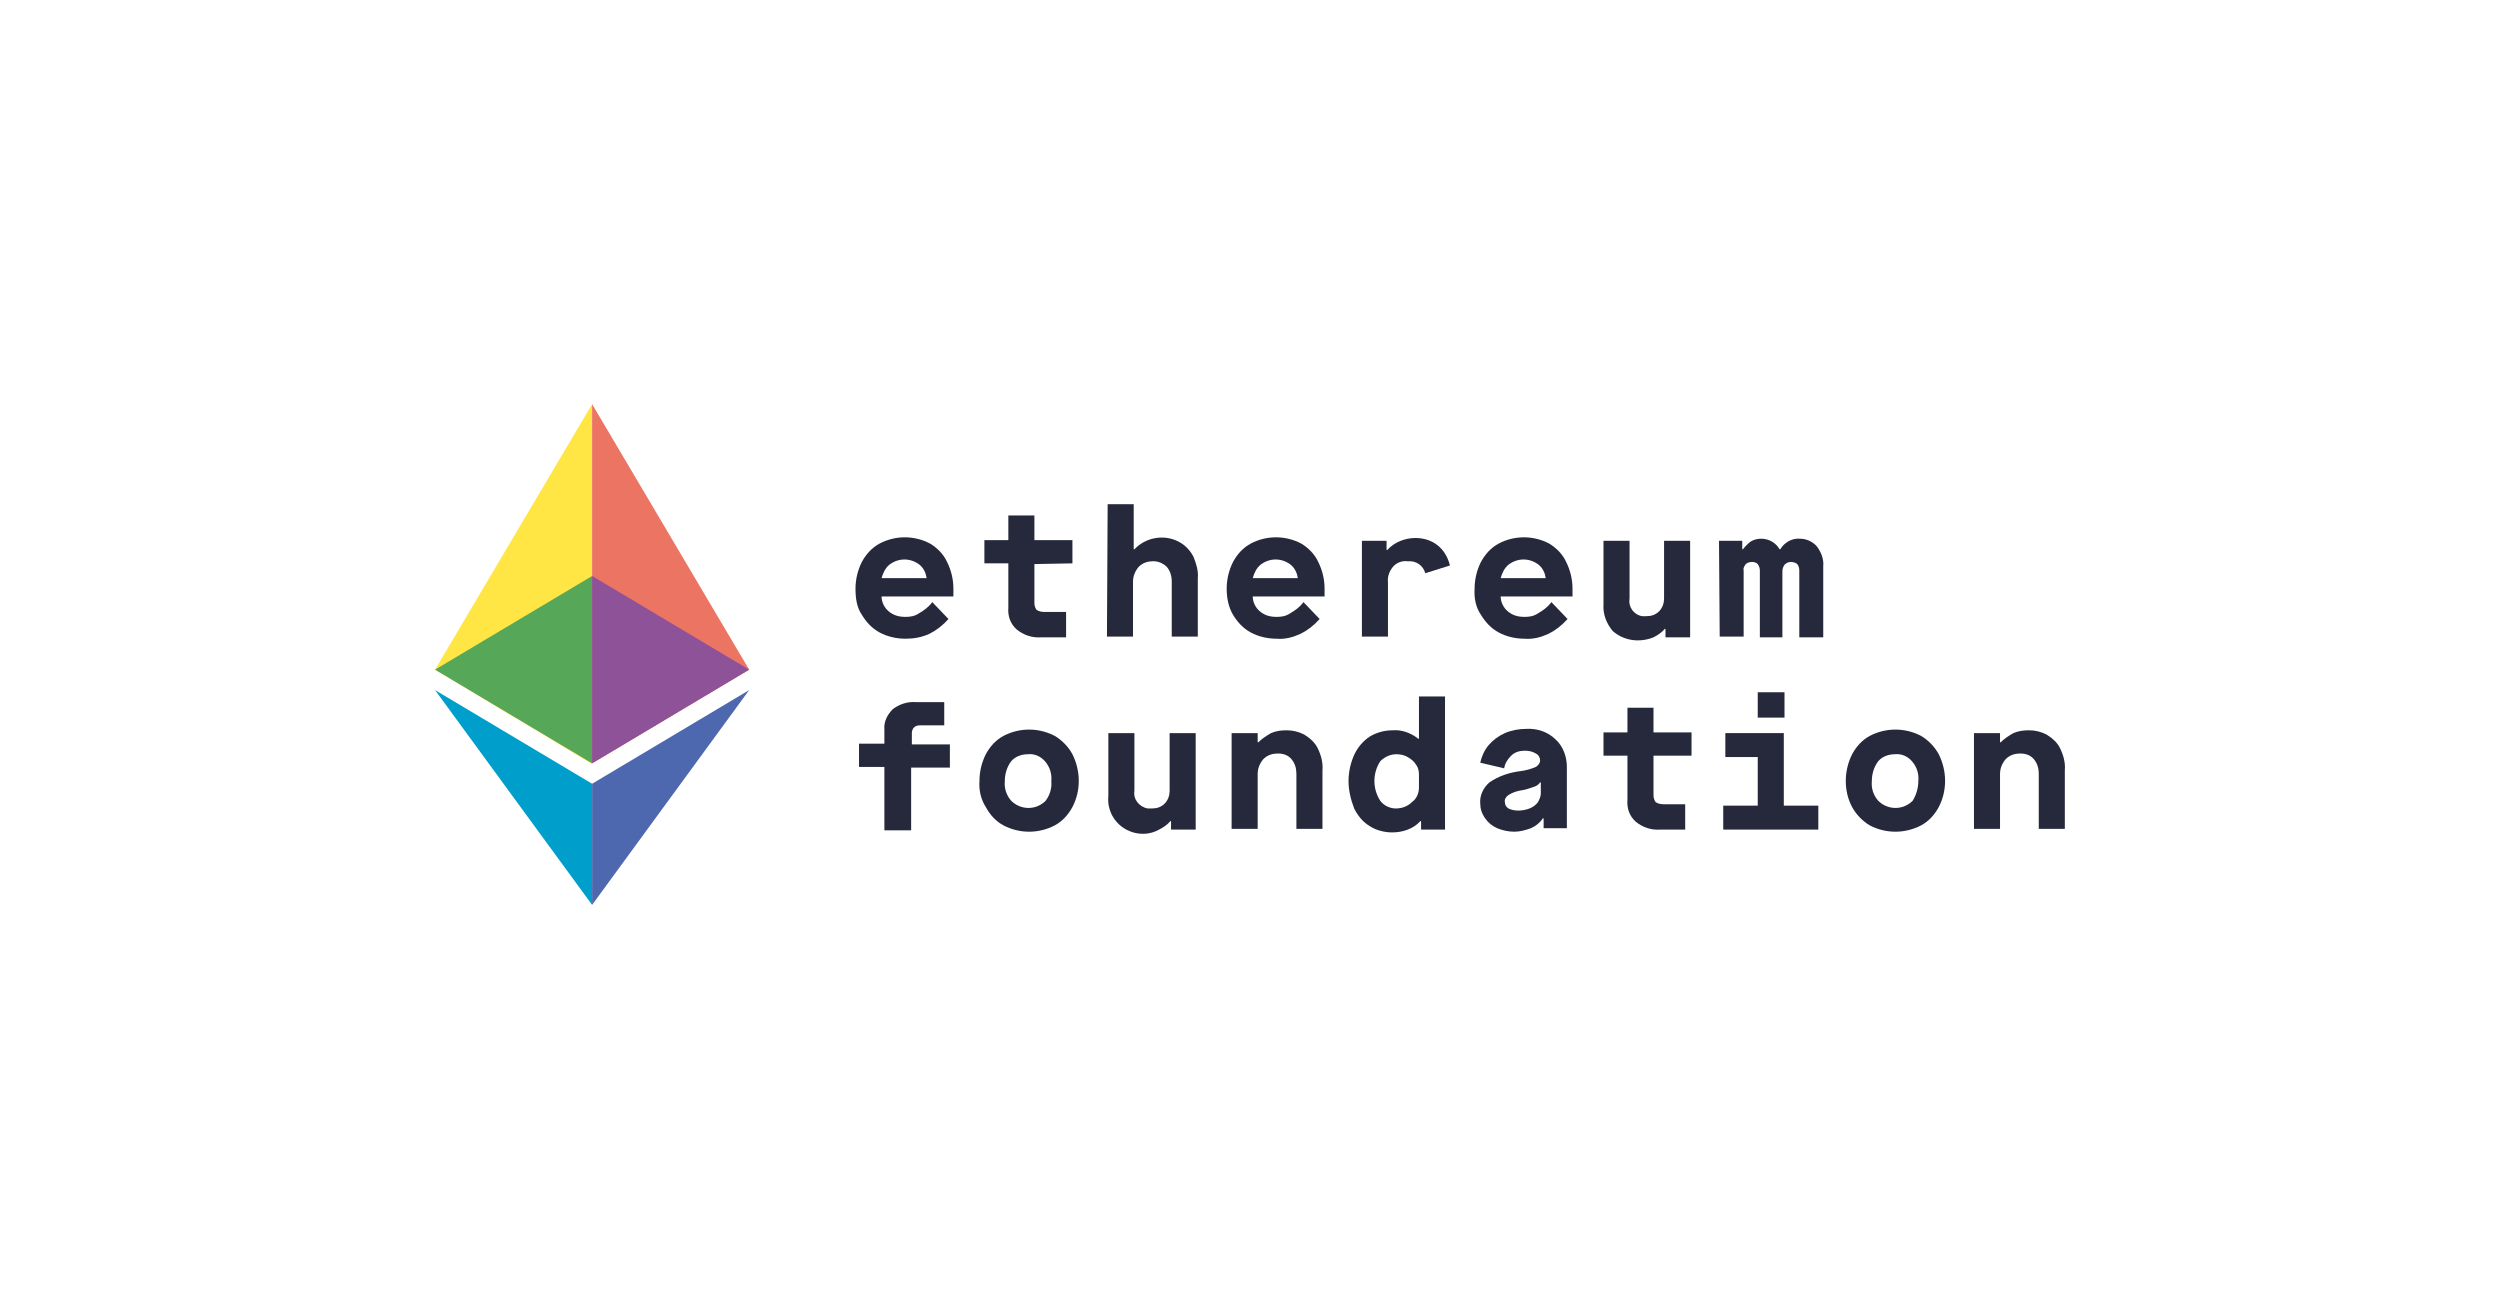
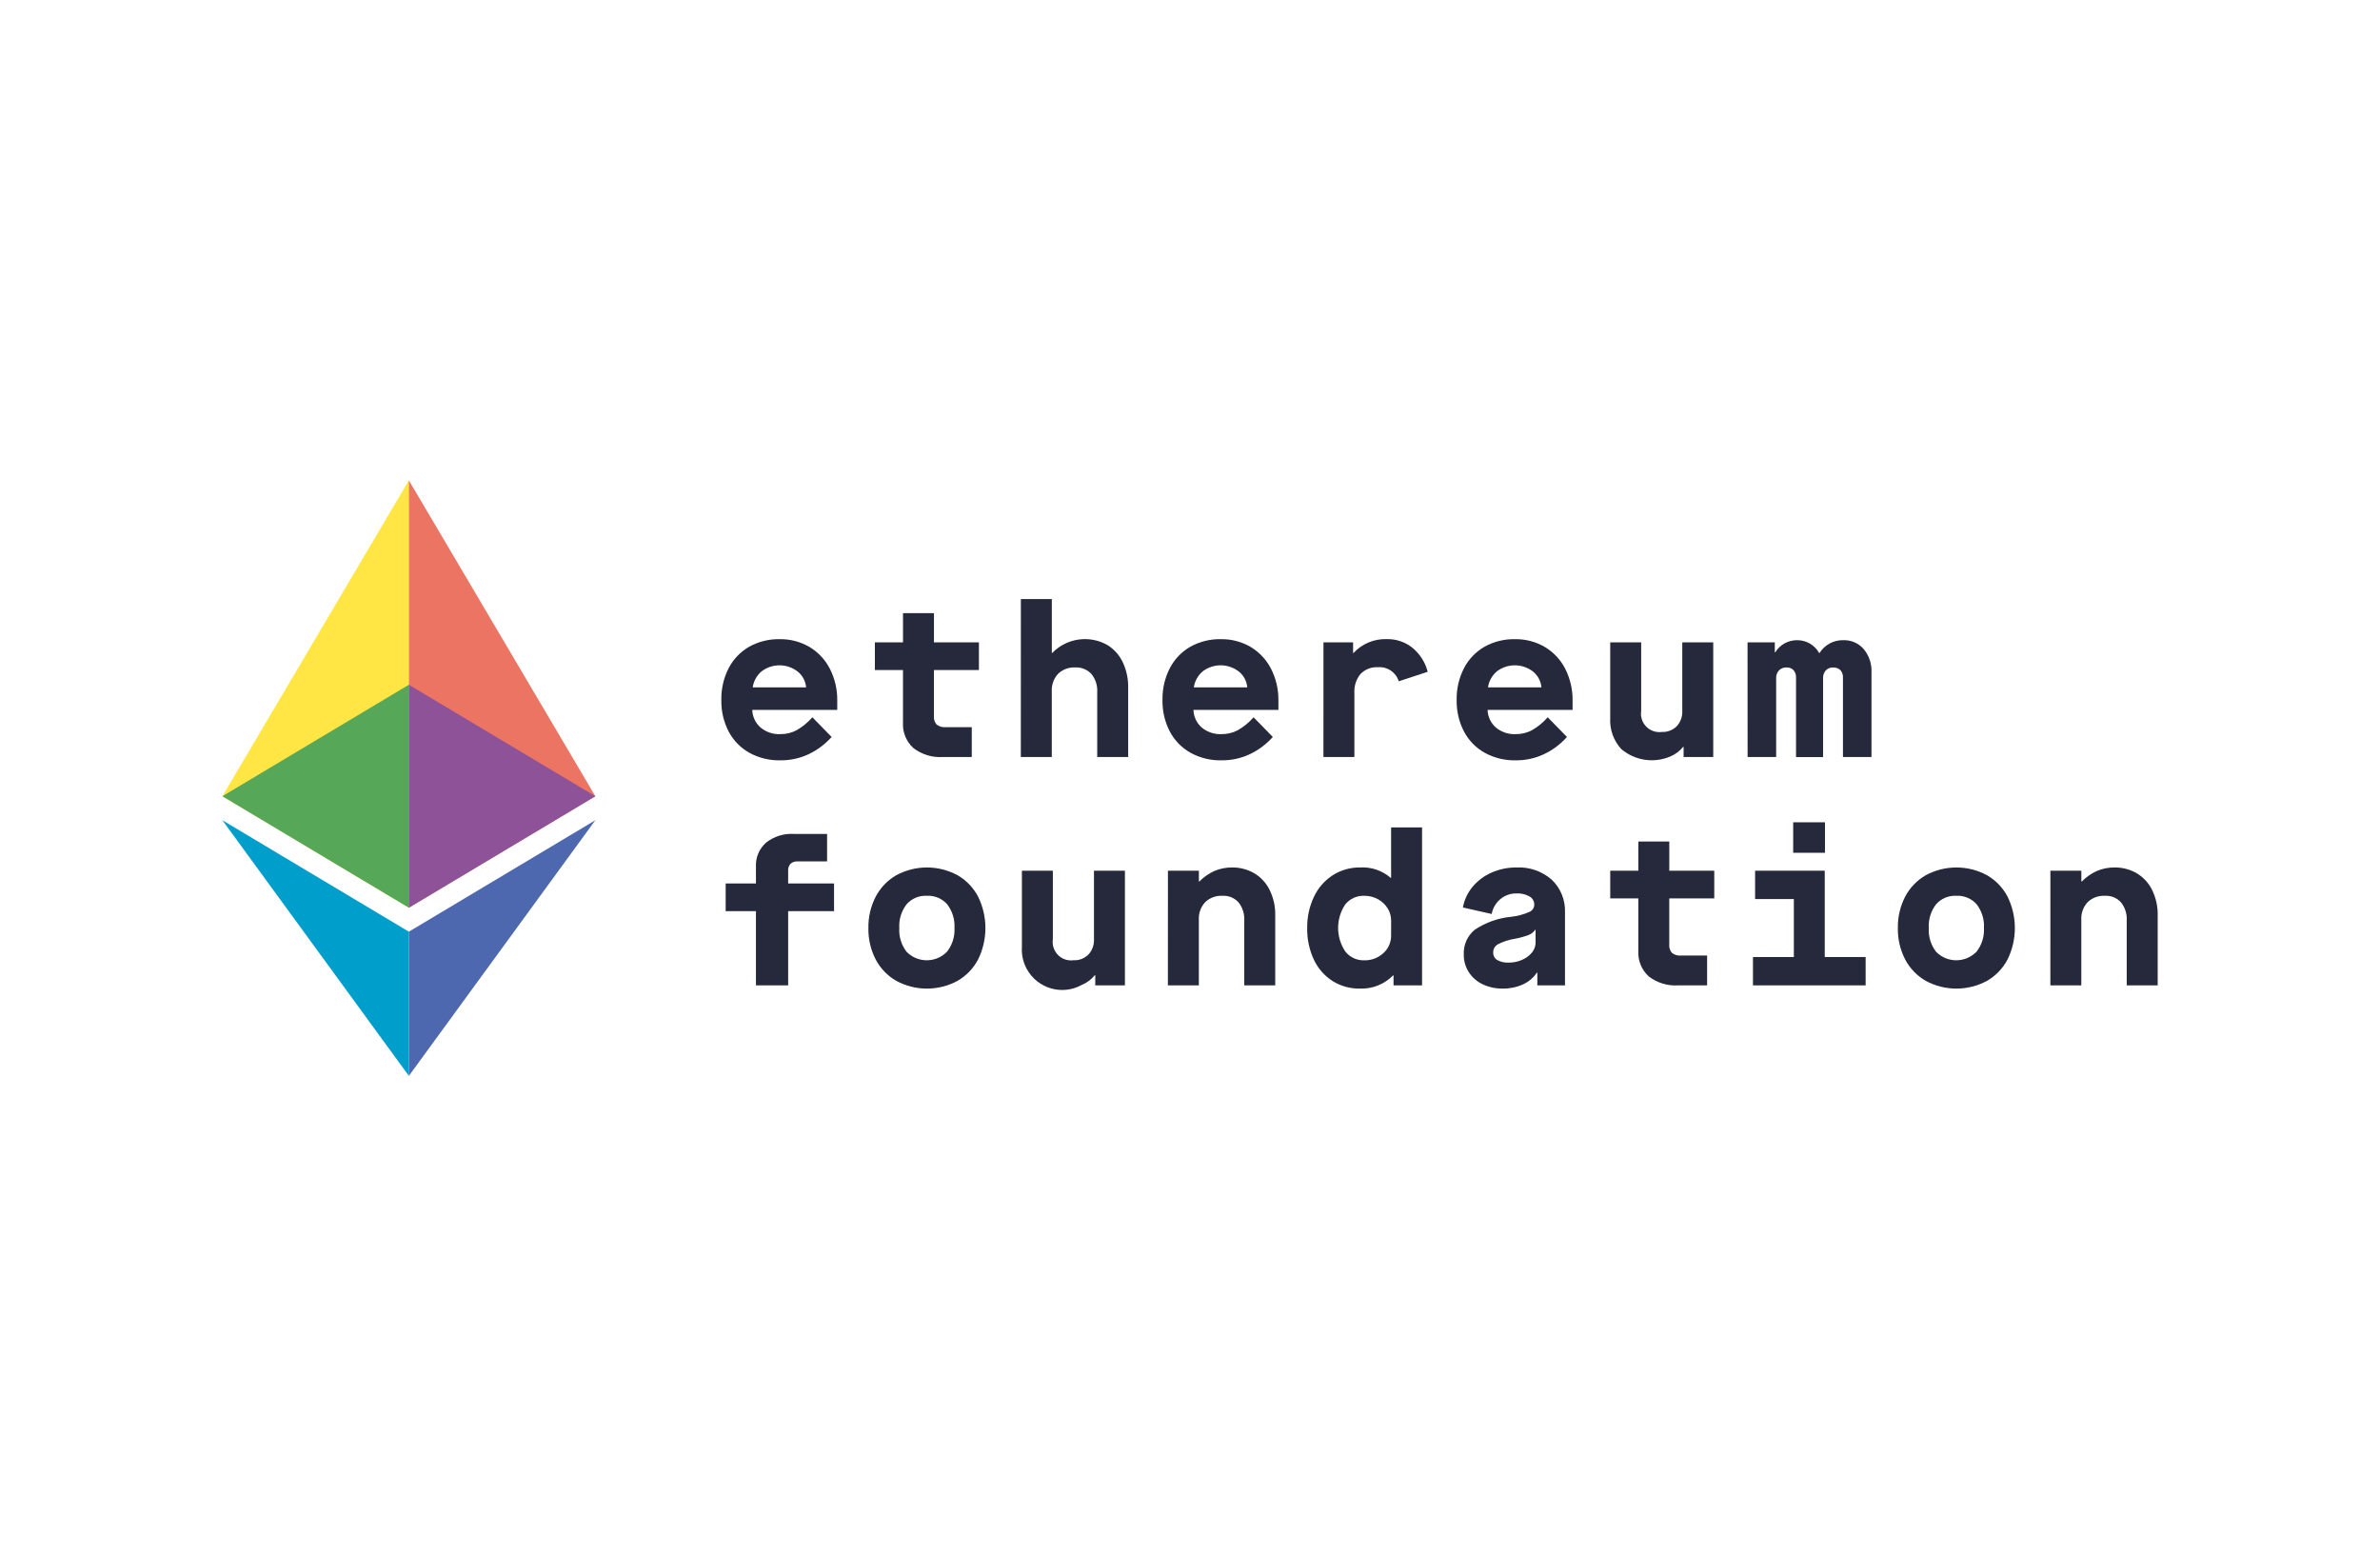
- <svg xmlns="http://www.w3.org/2000/svg" width="229" height="120" viewBox="0 0 284.5 186" version="1.0" id="katman_1" x="0px" y="0px" style="enable-background:new 0 0 284.5 186;" xml:space="preserve">
-   <style type="text/css">
- 	.st0{fill:#FFE644;}
- 	.st1{fill:#EC7463;}
- 	.st2{fill:#009ECB;}
- 	.st3{fill:#4D68AE;}
- 	.st4{fill:#57A759;}
- 	.st5{fill:#8E5298;}
- 	.st6{fill:#26293B;}
- </style>
-   <g id="LOGO" transform="translate(-9.258 -9.623)">
-     <path id="Path_1" class="st0" d="M58.1,118.1V67l-22.3,37.7L58.1,118.1z" />
-     <path id="Path_2" class="st1" d="M58.1,67l22.3,37.7l-22.3,13.3V67z" />
-     <path id="Path_3" class="st2" d="M35.8,107.6l22.3,13.3v17.2" />
-     <path id="Path_4" class="st3" d="M80.4,107.6l-22.3,13.3v17.2" />
-     <path id="Path_5" class="st4" d="M58.1,91.4l-22.3,13.3l22.3,13.3V91.4z" />
-     <path id="Path_6" class="st5" d="M58.1,91.4l22.3,13.3l-22.3,13.3V91.4z" />
-     <g id="Group_1" transform="translate(68.897 23.809)">
-       <path id="Path_7" class="st6" d="M26.6,69.4c0-1.3,0.3-2.6,0.9-3.8c0.6-1.1,1.4-2,2.5-2.6c1.1-0.6,2.4-0.9,3.6-0.9    c1.2,0,2.5,0.3,3.6,0.9c1,0.6,1.9,1.5,2.4,2.6c0.6,1.2,0.9,2.5,0.9,3.8v1.1H30.3c0,0.8,0.4,1.6,1,2.1c0.7,0.6,1.5,0.8,2.4,0.8    c0.7,0,1.3-0.1,1.9-0.5c0.7-0.4,1.4-0.9,1.9-1.6l2.3,2.4c-0.8,0.9-1.7,1.6-2.7,2.1c-1.1,0.5-2.2,0.7-3.4,0.7    c-1.3,0-2.6-0.3-3.7-0.9c-1.1-0.6-1.9-1.5-2.5-2.5C26.8,72.1,26.6,70.8,26.6,69.4z M36.7,67.9c-0.1-0.7-0.4-1.4-1-1.9    c-1.3-1-3-1-4.3,0c-0.6,0.5-0.9,1.2-1.1,1.9H36.7z" />
-       <path id="Path_8" class="st6" d="M52,65.9v5.5c0,0.4,0.1,0.7,0.3,1c0.3,0.2,0.7,0.3,1.1,0.3h3.1v3.6H53c-1.3,0.1-2.5-0.3-3.5-1.1    c-0.9-0.8-1.3-1.9-1.2-3.1v-6.3h-3.4v-3.3h3.4v-3.5H52v3.5h5.4v3.3L52,65.9z" />
-       <path id="Path_9" class="st6" d="M62.4,57.4h3.7v6.4h0.1c1.7-1.8,4.5-2.2,6.6-0.9c0.8,0.5,1.4,1.2,1.8,2c0.4,1,0.7,2,0.6,3v8.3    h-3.7v-7.8c0-0.8-0.2-1.5-0.7-2.1c-0.5-0.5-1.2-0.8-1.9-0.8c-0.8,0-1.5,0.2-2.1,0.8c-0.5,0.6-0.8,1.3-0.8,2.1v7.8h-3.7L62.4,57.4z    " />
-       <path id="Path_10" class="st6" d="M79.3,69.4c0-1.3,0.3-2.6,0.9-3.8c0.6-1.1,1.4-2,2.5-2.6c1.1-0.6,2.4-0.9,3.6-0.9    c1.2,0,2.5,0.3,3.6,0.9c1,0.6,1.9,1.5,2.4,2.6c0.6,1.2,0.9,2.5,0.9,3.8v1.1H83c0,0.8,0.4,1.6,1,2.1c0.7,0.6,1.5,0.8,2.4,0.8    c0.7,0,1.3-0.1,1.9-0.5c0.7-0.4,1.4-0.9,1.9-1.6l2.3,2.4c-0.8,0.9-1.7,1.6-2.7,2.1c-1.1,0.5-2.2,0.8-3.4,0.7    c-1.3,0-2.6-0.3-3.7-0.9c-1.1-0.6-1.9-1.5-2.5-2.5C79.6,72.1,79.3,70.8,79.3,69.4z M89.4,67.9c-0.1-0.7-0.4-1.4-1-1.9    c-1.3-1-3-1-4.3,0c-0.6,0.5-0.9,1.2-1.1,1.9H89.4z" />
-       <path id="Path_11" class="st6" d="M98.5,62.6h3.5v1.3h0.1c1-1.1,2.5-1.7,4-1.7c1.1,0,2.2,0.3,3.1,1c0.9,0.7,1.5,1.7,1.8,2.9    l-3.5,1.1c-0.3-1.1-1.3-1.8-2.5-1.7c-0.8-0.1-1.6,0.2-2.1,0.8c-0.5,0.6-0.8,1.4-0.7,2.2v7.7h-3.7L98.5,62.6z" />
-       <path id="Path_12" class="st6" d="M114.5,69.4c0-1.3,0.3-2.6,0.9-3.8c0.6-1.1,1.4-2,2.5-2.6c1.1-0.6,2.4-0.9,3.6-0.9    c1.2,0,2.5,0.3,3.6,0.9c1,0.6,1.9,1.5,2.4,2.6c0.6,1.2,0.9,2.5,0.9,3.8v1.1h-10.2c0,0.8,0.4,1.6,1,2.1c0.7,0.6,1.5,0.8,2.4,0.8    c0.7,0,1.3-0.1,1.9-0.5c0.7-0.4,1.4-0.9,1.9-1.6l2.3,2.4c-0.8,0.9-1.7,1.6-2.7,2.1c-1.1,0.5-2.2,0.8-3.4,0.7    c-1.3,0-2.6-0.3-3.7-0.9c-1.1-0.6-1.9-1.5-2.5-2.5C114.7,72.1,114.4,70.8,114.5,69.4z M124.6,67.9c-0.1-0.7-0.4-1.4-1-1.9    c-1.3-1-3-1-4.3,0c-0.6,0.5-0.9,1.2-1.1,1.9H124.6z" />
-       <path id="Path_13" class="st6" d="M132.8,71.6v-9h3.7v8.2c-0.2,1.2,0.6,2.3,1.8,2.5c0.2,0,0.4,0,0.6,0c0.7,0,1.3-0.2,1.8-0.7    c0.5-0.5,0.7-1.2,0.7-1.8v-8.2h3.7v13.7h-3.5v-1.2h-0.1c-0.4,0.5-1,0.9-1.6,1.2c-2,0.8-4.2,0.5-5.8-0.9    C133.2,74.3,132.7,73,132.8,71.6z" />
-       <path id="Path_14" class="st6" d="M149.2,62.6h3.3v1.2h0.1c0.3-0.4,0.7-0.8,1.1-1.1c0.5-0.3,1-0.4,1.5-0.4c1.1,0,2.1,0.6,2.6,1.5    h0.1c0.6-1,1.7-1.6,2.8-1.5c0.9,0,1.8,0.4,2.4,1.1c0.6,0.8,1,1.8,0.9,2.8v10.1h-3.4v-9.5c0-0.3-0.1-0.7-0.3-0.9    c-0.2-0.2-0.6-0.3-0.9-0.3c-0.3,0-0.6,0.1-0.9,0.4c-0.2,0.3-0.3,0.6-0.3,0.9v9.4H155v-9.5c0-0.3-0.1-0.6-0.3-0.9    c-0.2-0.2-0.5-0.3-0.8-0.3c-0.3,0-0.7,0.1-0.9,0.3c-0.2,0.3-0.4,0.6-0.3,0.9v9.4h-3.4L149.2,62.6z" />
-       <path id="Path_15" class="st6" d="M30.7,94.7h-3.6v-3.3h3.6v-2c-0.1-1.1,0.4-2.1,1.2-2.9c0.9-0.7,2.1-1.1,3.3-1h4v3.3h-3.5    c-0.3,0-0.6,0.1-0.8,0.3c-0.2,0.2-0.3,0.5-0.3,0.8v1.6H40v3.3h-5.5v8.9h-3.8L30.7,94.7z" />
-       <path id="Path_16" class="st6" d="M44.2,96.7c0-1.3,0.3-2.6,0.9-3.8c0.6-1.1,1.4-2,2.5-2.6c2.3-1.2,5-1.2,7.3,0    c1,0.6,1.9,1.5,2.5,2.6c1.2,2.4,1.2,5.2,0,7.5c-0.6,1.1-1.4,2-2.5,2.6c-2.3,1.2-5,1.2-7.3,0c-1.1-0.6-1.9-1.5-2.5-2.6    C44.4,99.3,44.1,98,44.2,96.7z M54.4,96.7c0.1-1-0.2-2-0.9-2.8c-0.6-0.7-1.5-1.1-2.4-1c-0.9,0-1.8,0.3-2.4,1    c-0.6,0.8-0.9,1.8-0.9,2.8c-0.1,1,0.2,2,0.9,2.8c1.3,1.3,3.4,1.4,4.8,0.1c0,0,0.1-0.1,0.1-0.1C54.2,98.7,54.5,97.7,54.4,96.7z" />
-       <path id="Path_17" class="st6" d="M62.5,98.9v-9h3.7v8.2c-0.2,1.2,0.7,2.3,1.9,2.5c0.2,0,0.4,0,0.6,0c0.7,0,1.3-0.2,1.8-0.7    c0.5-0.5,0.7-1.2,0.7-1.8v-8.2h3.7v13.7h-3.5v-1.2h-0.1c-0.4,0.5-1,0.9-1.6,1.2c-2.3,1.3-5.3,0.4-6.6-1.9    C62.6,100.8,62.4,99.8,62.5,98.9L62.5,98.9z" />
-       <path id="Path_18" class="st6" d="M80,89.9h3.7v1.3h0.1c0.5-0.5,1.1-0.9,1.8-1.3c0.7-0.3,1.4-0.4,2.2-0.4c0.9,0,1.7,0.2,2.5,0.6    c0.8,0.5,1.5,1.1,1.9,1.9c0.5,1,0.8,2.1,0.7,3.2v8.3h-3.7v-7.8c0-0.8-0.2-1.5-0.7-2.1c-0.5-0.6-1.2-0.8-1.9-0.8    c-0.8,0-1.5,0.2-2.1,0.8c-0.5,0.6-0.8,1.3-0.8,2.1v7.8H80L80,89.9z" />
-       <path id="Path_19" class="st6" d="M96.6,96.7c0-1.3,0.3-2.6,0.8-3.7c0.5-1.1,1.3-2,2.2-2.6c1-0.6,2.1-0.9,3.3-0.9    c1.3-0.1,2.6,0.4,3.6,1.2h0.1v-6h3.7v18.9h-3.4v-1.2h-0.1c-1,1.1-2.5,1.6-4,1.6c-1.1,0-2.3-0.3-3.2-0.9c-1-0.6-1.7-1.5-2.2-2.5    C96.9,99.3,96.6,98,96.6,96.7z M106.6,97.6v-1.8c0-0.5-0.1-1-0.4-1.4c-0.3-0.5-0.7-0.8-1.2-1.1c-0.5-0.3-1.1-0.4-1.6-0.4    c-0.9,0-1.7,0.4-2.3,1c-1.1,1.7-1.1,3.9,0,5.6c0.5,0.7,1.4,1.1,2.2,1.1c0.9,0,1.7-0.3,2.3-0.9C106.3,99.2,106.6,98.4,106.6,97.6    L106.6,97.6z" />
-       <path id="Path_20" class="st6" d="M115.3,99.9c-0.1-1.1,0.4-2.2,1.3-3c1.3-0.9,2.8-1.4,4.4-1.6c0.8-0.1,1.5-0.3,2.2-0.6    c0.3-0.2,0.6-0.5,0.6-0.9c0-0.4-0.2-0.8-0.6-1c-0.5-0.3-1-0.4-1.6-0.4c-0.7,0-1.4,0.2-1.9,0.7c-0.5,0.5-0.9,1.1-1,1.8l-3.4-0.8    c0.2-0.9,0.6-1.8,1.2-2.5c0.6-0.7,1.4-1.3,2.3-1.7c0.9-0.4,2-0.6,3-0.6c1.5-0.1,3.1,0.4,4.2,1.5c1.1,1,1.6,2.5,1.6,3.9v8.7h-3.3    V102h-0.1c-0.4,0.6-1,1.1-1.7,1.4c-0.8,0.3-1.6,0.5-2.4,0.5c-0.8,0-1.7-0.2-2.4-0.5c-0.7-0.3-1.3-0.8-1.7-1.4    C115.5,101.3,115.3,100.6,115.3,99.9z M123.9,98.5v-1.6h-0.1c-0.2,0.3-0.5,0.5-0.8,0.6c-0.6,0.2-1.1,0.4-1.7,0.5    c-0.7,0.1-1.4,0.3-2,0.7c-0.3,0.2-0.6,0.6-0.5,1c0,0.4,0.2,0.7,0.5,0.9c0.4,0.2,0.9,0.3,1.4,0.3c0.5,0,1.1-0.1,1.6-0.3    c0.5-0.2,0.9-0.5,1.2-0.9C123.7,99.3,123.9,98.9,123.9,98.5L123.9,98.5z" />
-       <path id="Path_21" class="st6" d="M139.9,93.2v5.5c0,0.4,0.1,0.7,0.3,1c0.3,0.2,0.7,0.3,1.1,0.3h3.1v3.6h-3.5    c-1.3,0.1-2.5-0.3-3.5-1.1c-0.9-0.8-1.3-1.9-1.2-3.1v-6.3h-3.4v-3.3h3.4v-3.5h3.7v3.5h5.4v3.3H139.9z" />
-       <path id="Path_22" class="st6" d="M163.3,100.2v3.4h-13.5v-3.4h4.9v-6.9h-4.6v-3.4h8.3v10.3H163.3z M154.7,84.1h3.8v3.6h-3.8V84.1    z" />
-       <path id="Path_23" class="st6" d="M167.2,96.7c0-1.3,0.3-2.6,0.9-3.8c0.6-1.1,1.4-2,2.5-2.6c2.3-1.2,5-1.2,7.3,0    c1,0.6,1.9,1.5,2.5,2.6c1.2,2.4,1.2,5.2,0,7.5c-0.6,1.1-1.4,2-2.5,2.6c-2.3,1.2-5,1.2-7.3,0c-1-0.6-1.9-1.5-2.5-2.6    C167.5,99.3,167.2,98,167.2,96.7z M177.5,96.7c0.1-1-0.2-2-0.9-2.8c-0.6-0.7-1.5-1.1-2.4-1c-0.9,0-1.8,0.3-2.4,1    c-0.6,0.8-0.9,1.8-0.9,2.8c-0.1,1,0.2,2,0.9,2.8c1.3,1.3,3.4,1.4,4.8,0.1c0,0,0.1-0.1,0.1-0.1C177.2,98.7,177.5,97.7,177.5,96.7z" />
-       <path id="Path_24" class="st6" d="M185.4,89.9h3.7v1.3h0.1c0.5-0.5,1.1-0.9,1.8-1.3c0.7-0.3,1.4-0.4,2.2-0.4    c0.9,0,1.7,0.2,2.5,0.6c0.8,0.5,1.5,1.1,1.9,1.9c0.5,1,0.8,2.1,0.7,3.2v8.3h-3.7v-7.8c0-0.8-0.2-1.5-0.7-2.1    c-0.5-0.6-1.2-0.8-1.9-0.8c-0.8,0-1.5,0.2-2.1,0.8c-0.5,0.6-0.8,1.3-0.8,2.1v7.8h-3.7L185.4,89.9z" />
+ <svg xmlns="http://www.w3.org/2000/svg" version="1.1" id="svg2" width="379.291" height="247.936" viewBox="0 0 379.291 247.936">
+   <defs id="defs6">
+     <clipPath clipPathUnits="userSpaceOnUse" id="clipPath40">
+       <path d="M 0,185.952 H 284.468 V 0 H 0 Z" id="path38" />
+     </clipPath>
+   </defs>
+   <g id="g8" transform="matrix(1.333333,0,0,-1.333333,0,247.936)">
+     <g id="g10" transform="translate(48.8689,77.4921)">
+       <path d="M 0,0 V 51.063 L -22.29,13.32 Z" style="fill:#ffe644;fill-opacity:1;fill-rule:nonzero;stroke:none" id="path12" />
+     </g>
+     <g id="g14" transform="translate(48.8689,128.5556)">
+       <path d="M 0,0 22.29,-37.743 0,-51.063 Z" style="fill:#ec7463;fill-opacity:1;fill-rule:nonzero;stroke:none" id="path16" />
+     </g>
+     <g id="g18" transform="translate(26.5789,87.9462)">
+       <path d="M 0,0 22.29,-13.319 V -30.55" style="fill:#009ecb;fill-opacity:1;fill-rule:nonzero;stroke:none" id="path20" />
+     </g>
+     <g id="g22" transform="translate(71.159,87.9462)">
+       <path d="M 0,0 -22.29,-13.319 V -30.55" style="fill:#4d68ae;fill-opacity:1;fill-rule:nonzero;stroke:none" id="path24" />
+     </g>
+     <g id="g26" transform="translate(48.8689,104.1317)">
+       <path d="M 0,0 -22.29,-13.319 0,-26.64 Z" style="fill:#57a759;fill-opacity:1;fill-rule:nonzero;stroke:none" id="path28" />
+     </g>
+     <g id="g30" transform="translate(48.8689,104.1317)">
+       <path d="M 0,0 22.29,-13.32 0,-26.641 Z" style="fill:#8e5298;fill-opacity:1;fill-rule:nonzero;stroke:none" id="path32" />
+     </g>
+     <g id="g34">
+       <g id="g36" clip-path="url(#clipPath40)">
+         <g id="g42" transform="translate(96.3499,103.8178)">
+           <path d="M 0,0 C -0.06,0.739 -0.421,1.422 -1,1.887 -2.27,2.877 -4.048,2.888 -5.33,1.913 -5.901,1.423 -6.275,0.744 -6.384,0 Z m -10.132,-1.5 c -0.027,1.319 0.275,2.625 0.877,3.8 0.556,1.072 1.408,1.96 2.456,2.561 1.114,0.617 2.373,0.927 3.646,0.9 C -1.906,5.782 -0.676,5.46 0.401,4.832 1.444,4.208 2.29,3.303 2.842,2.221 3.443,1.036 3.745,-0.277 3.722,-1.605 V -2.692 H -6.437 c 0.025,-0.804 0.38,-1.561 0.982,-2.094 0.664,-0.555 1.513,-0.841 2.378,-0.8 0.665,-0.007 1.322,0.148 1.913,0.452 0.722,0.408 1.368,0.937 1.913,1.562 l 2.3,-2.352 C 2.282,-6.784 1.351,-7.482 0.31,-7.978 c -1.06,-0.498 -2.218,-0.75 -3.388,-0.738 -1.291,-0.028 -2.567,0.282 -3.7,0.9 -1.056,0.59 -1.919,1.475 -2.482,2.546 -0.601,1.164 -0.901,2.46 -0.872,3.77" style="fill:#26293b;fill-opacity:1;fill-rule:nonzero;stroke:none" id="path44" />
+         </g>
+         <g id="g46" transform="translate(111.6267,105.8895)">
+           <path d="M 0,0 V -5.506 C -0.034,-5.872 0.083,-6.235 0.323,-6.513 0.628,-6.75 1.012,-6.861 1.396,-6.825 h 3.128 v -3.567 H 1.06 c -1.263,-0.081 -2.513,0.3 -3.516,1.073 -0.856,0.781 -1.312,1.907 -1.241,3.063 V 0 h -3.36 v 3.309 h 3.361 V 6.8 h 3.7 V 3.309 H 5.378 V 0 Z" style="fill:#26293b;fill-opacity:1;fill-rule:nonzero;stroke:none" id="path48" />
+         </g>
+         <g id="g50" transform="translate(122.0188,114.3705)">
+           <path d="m 0,0 h 3.7 v -6.437 h 0.052 c 1.734,1.787 4.459,2.17 6.618,0.931 0.786,-0.495 1.414,-1.204 1.81,-2.044 0.447,-0.953 0.668,-1.997 0.646,-3.05 v -8.272 h -3.7 v 7.78 c 0.045,0.779 -0.205,1.545 -0.7,2.147 C 7.934,-8.417 7.234,-8.133 6.513,-8.169 5.748,-8.126 4.999,-8.403 4.445,-8.933 3.921,-9.505 3.65,-10.265 3.695,-11.04 v -7.833 h -3.7 z" style="fill:#26293b;fill-opacity:1;fill-rule:nonzero;stroke:none" id="path52" />
+         </g>
+         <g id="g54" transform="translate(149.0789,103.8178)">
+           <path d="M 0,0 C -0.06,0.739 -0.422,1.422 -1,1.887 -2.271,2.877 -4.048,2.888 -5.33,1.913 -5.903,1.424 -6.28,0.745 -6.39,0 Z m -10.133,-1.5 c -0.027,1.32 0.276,2.625 0.879,3.8 0.556,1.072 1.408,1.961 2.456,2.561 1.114,0.617 2.372,0.928 3.645,0.9 1.248,0.021 2.476,-0.3 3.554,-0.929 1.043,-0.624 1.89,-1.529 2.443,-2.611 0.6,-1.185 0.902,-2.498 0.879,-3.826 V -2.692 H -6.433 c 0.024,-0.804 0.379,-1.562 0.982,-2.094 0.664,-0.555 1.513,-0.841 2.377,-0.8 0.665,-0.007 1.321,0.148 1.913,0.452 0.722,0.408 1.369,0.936 1.914,1.562 l 2.3,-2.352 c -0.768,-0.86 -1.699,-1.558 -2.74,-2.054 -1.059,-0.498 -2.217,-0.751 -3.388,-0.738 -1.291,-0.029 -2.567,0.281 -3.7,0.9 -1.057,0.59 -1.919,1.475 -2.482,2.546 -0.603,1.164 -0.904,2.459 -0.876,3.77" style="fill:#26293b;fill-opacity:1;fill-rule:nonzero;stroke:none" id="path56" />
+         </g>
+         <g id="g58" transform="translate(158.1863,109.1976)">
+           <path d="m 0,0 h 3.541 v -1.265 h 0.052 c 1.023,1.103 2.476,1.706 3.98,1.653 1.117,0.025 2.207,-0.346 3.076,-1.047 0.889,-0.738 1.522,-1.737 1.811,-2.856 L 8.995,-4.652 C 8.675,-3.583 7.652,-2.883 6.54,-2.97 5.748,-2.916 4.972,-3.214 4.422,-3.786 3.909,-4.414 3.65,-5.211 3.696,-6.021 V -13.7 h -3.699 z" style="fill:#26293b;fill-opacity:1;fill-rule:nonzero;stroke:none" id="path60" />
+         </g>
+         <g id="g62" transform="translate(184.239,103.8178)">
+           <path d="M 0,0 C -0.06,0.739 -0.422,1.422 -1,1.887 -2.271,2.877 -4.048,2.888 -5.33,1.913 -5.902,1.423 -6.278,0.744 -6.391,0 Z m -10.133,-1.5 c -0.026,1.32 0.276,2.625 0.879,3.8 0.556,1.072 1.408,1.96 2.456,2.561 1.114,0.617 2.371,0.927 3.645,0.9 C -1.906,5.782 -0.677,5.461 0.4,4.832 1.444,4.208 2.292,3.303 2.845,2.221 3.444,1.036 3.745,-0.277 3.722,-1.605 V -2.692 H -6.436 c 0.024,-0.804 0.379,-1.562 0.982,-2.094 0.664,-0.556 1.513,-0.841 2.378,-0.8 0.665,-0.007 1.321,0.148 1.913,0.452 0.722,0.408 1.368,0.937 1.913,1.562 l 2.3,-2.352 C 2.283,-6.785 1.352,-7.483 0.31,-7.978 c -1.059,-0.498 -2.216,-0.75 -3.386,-0.738 -1.291,-0.029 -2.567,0.282 -3.7,0.9 -1.056,0.59 -1.918,1.475 -2.482,2.546 -0.602,1.164 -0.903,2.46 -0.875,3.77" style="fill:#26293b;fill-opacity:1;fill-rule:nonzero;stroke:none" id="path64" />
+         </g>
+         <g id="g66" transform="translate(192.4607,100.1527)">
+           <path d="m 0,0 v 9.048 h 3.7 v -8.2 c -0.181,-1.202 0.646,-2.323 1.847,-2.504 0.211,-0.032 0.425,-0.033 0.636,-0.003 0.66,-0.031 1.303,0.217 1.771,0.685 0.453,0.495 0.691,1.151 0.659,1.822 v 8.2 h 3.7 v -13.7 H 8.771 v 1.214 H 8.719 C 8.303,-3.95 7.766,-4.35 7.155,-4.601 5.199,-5.425 2.947,-5.08 1.327,-3.709 0.399,-2.705 -0.08,-1.365 0,0" style="fill:#26293b;fill-opacity:1;fill-rule:nonzero;stroke:none" id="path68" />
+         </g>
+         <g id="g70" transform="translate(208.8738,109.1976)">
+           <path d="M 0,0 H 3.259 V -1.189 H 3.312 C 3.586,-0.74 3.973,-0.37 4.435,-0.116 4.898,0.136 5.42,0.266 5.948,0.26 7.03,0.262 8.028,-0.322 8.557,-1.265 h 0.052 c 0.613,0.975 1.694,1.555 2.845,1.525 0.928,0.031 1.82,-0.359 2.428,-1.061 0.645,-0.773 0.977,-1.76 0.932,-2.765 v -10.135 h -3.408 v 9.487 c 0.022,0.329 -0.09,0.654 -0.31,0.9 -0.239,0.219 -0.556,0.332 -0.879,0.312 C 9.892,-2.988 9.575,-3.116 9.35,-3.352 9.125,-3.613 9.01,-3.952 9.028,-4.296 v -9.409 H 5.797 v 9.491 c 0.017,0.325 -0.09,0.644 -0.3,0.892 -0.22,0.225 -0.526,0.343 -0.84,0.325 -0.336,0.015 -0.662,-0.112 -0.9,-0.35 C 3.523,-3.604 3.401,-3.944 3.42,-4.291 V -13.7 H 0.008 Z" style="fill:#26293b;fill-opacity:1;fill-rule:nonzero;stroke:none" id="path72" />
+         </g>
+         <g id="g74" transform="translate(90.3538,77.079)">
+           <path d="M 0,0 H -3.619 V 3.309 H 0 V 5.325 C -0.052,6.41 0.389,7.46 1.2,8.182 2.142,8.926 3.324,9.299 4.522,9.229 H 8.503 V 5.945 H 4.963 C 4.66,5.967 4.361,5.864 4.134,5.662 3.935,5.445 3.833,5.156 3.85,4.862 V 3.312 H 9.335 V 0 H 3.85 V -8.867 H 0 Z" style="fill:#26293b;fill-opacity:1;fill-rule:nonzero;stroke:none" id="path76" />
+         </g>
+         <g id="g78" transform="translate(114.0828,75.0624)">
+           <path d="M 0,0 C 0.061,1.018 -0.247,2.022 -0.866,2.832 -1.481,3.53 -2.384,3.906 -3.313,3.854 -4.232,3.902 -5.124,3.525 -5.73,2.832 -6.349,2.022 -6.656,1.018 -6.596,0 c -0.061,-1.017 0.247,-2.021 0.866,-2.831 1.298,-1.335 3.434,-1.364 4.769,-0.066 0.026,0.026 0.052,0.052 0.078,0.08 C -0.258,-2.016 0.056,-1.015 0,0 m -10.288,0 c -0.025,1.308 0.277,2.601 0.879,3.761 0.563,1.071 1.42,1.959 2.469,2.559 2.276,1.223 5.014,1.223 7.29,0 1.05,-0.6 1.906,-1.488 2.469,-2.559 1.172,-2.37 1.172,-5.152 0,-7.522 C 2.256,-4.831 1.4,-5.719 0.35,-6.318 c -2.276,-1.224 -5.014,-1.224 -7.29,0 -1.051,0.598 -1.909,1.486 -2.473,2.557 -0.6,1.161 -0.901,2.454 -0.875,3.761" style="fill:#26293b;fill-opacity:1;fill-rule:nonzero;stroke:none" id="path80" />
+         </g>
+         <g id="g82" transform="translate(122.1429,72.8671)">
+           <path d="m 0,0 v 9.048 h 3.7 v -8.2 c -0.178,-1.202 0.653,-2.321 1.855,-2.498 0.208,-0.031 0.42,-0.032 0.628,-0.002 0.661,-0.033 1.304,0.216 1.771,0.684 0.454,0.495 0.691,1.152 0.659,1.822 v 8.194 h 3.7 v -13.7 H 8.768 v 1.213 H 8.716 C 8.299,-3.95 7.762,-4.35 7.152,-4.602 4.82,-5.893 1.883,-5.048 0.593,-2.716 0.135,-1.889 -0.07,-0.944 0.004,-0.002 Z" style="fill:#26293b;fill-opacity:1;fill-rule:nonzero;stroke:none" id="path84" />
+         </g>
+         <g id="g86" transform="translate(139.597,81.913)">
+           <path d="m 0,0 h 3.7 v -1.293 h 0.05 c 0.513,0.523 1.118,0.948 1.785,1.254 0.685,0.294 1.425,0.439 2.171,0.427 0.876,0.005 1.738,-0.213 2.506,-0.632 0.803,-0.451 1.458,-1.125 1.887,-1.941 0.514,-1.002 0.764,-2.118 0.725,-3.244 V -13.7 h -3.7 v 7.781 C 9.161,-5.155 8.922,-4.403 8.452,-3.8 7.963,-3.248 7.248,-2.953 6.513,-2.999 5.748,-2.956 4.999,-3.233 4.445,-3.764 3.921,-4.336 3.65,-5.096 3.695,-5.87 v -7.833 h -3.7 z" style="fill:#26293b;fill-opacity:1;fill-rule:nonzero;stroke:none" id="path88" />
+         </g>
+         <g id="g90" transform="translate(166.2732,74.1864)">
+           <path d="m 0,0 v 1.781 c 0.001,0.513 -0.143,1.015 -0.414,1.449 -0.284,0.455 -0.68,0.828 -1.15,1.084 -0.502,0.28 -1.068,0.422 -1.642,0.415 -0.887,0.037 -1.736,-0.353 -2.288,-1.048 -1.127,-1.698 -1.122,-3.908 0.013,-5.6 0.537,-0.692 1.373,-1.087 2.249,-1.06 0.855,-0.029 1.687,0.283 2.315,0.865 0.595,0.54 0.929,1.309 0.917,2.112 z m -10.03,0.877 c -0.021,1.285 0.253,2.559 0.8,3.723 0.493,1.054 1.272,1.95 2.249,2.585 0.979,0.624 2.121,0.948 3.283,0.93 1.33,0.078 2.638,-0.368 3.644,-1.241 h 0.053 v 6.024 H 3.698 V -5.974 h -3.41 v 1.189 H 0.234 c -1.045,-1.063 -2.491,-1.635 -3.98,-1.574 -1.146,-0.019 -2.273,0.294 -3.244,0.899 -0.972,0.619 -1.747,1.502 -2.237,2.545 -0.555,1.186 -0.83,2.483 -0.803,3.792" style="fill:#26293b;fill-opacity:1;fill-rule:nonzero;stroke:none" id="path92" />
+         </g>
+         <g id="g94" transform="translate(183.5398,73.3046)">
+           <path d="M 0,0 V 1.551 H -0.05 C -0.236,1.268 -0.508,1.051 -0.825,0.931 -1.378,0.723 -1.95,0.566 -2.533,0.466 -3.227,0.354 -3.898,0.132 -4.522,-0.192 c -0.344,-0.202 -0.552,-0.573 -0.544,-0.971 -0.014,-0.364 0.169,-0.708 0.478,-0.9 0.423,-0.232 0.902,-0.339 1.383,-0.31 0.543,-0.002 1.08,0.108 1.577,0.325 0.464,0.188 0.872,0.488 1.19,0.875 0.277,0.328 0.432,0.743 0.439,1.173 z m -8.582,-1.422 c -0.06,1.142 0.425,2.244 1.305,2.973 1.301,0.87 2.798,1.403 4.357,1.551 0.753,0.084 1.488,0.28 2.183,0.582 0.346,0.151 0.573,0.489 0.582,0.866 0.004,0.406 -0.214,0.783 -0.569,0.982 -0.472,0.265 -1.01,0.39 -1.551,0.362 C -2.977,5.908 -3.66,5.67 -4.201,5.222 -4.747,4.768 -5.118,4.137 -5.248,3.438 l -3.438,0.776 c 0.165,0.915 0.566,1.77 1.164,2.482 0.616,0.734 1.394,1.313 2.274,1.693 0.937,0.41 1.95,0.617 2.973,0.607 C -0.732,9.074 0.779,8.547 1.939,7.527 3.007,6.505 3.581,5.072 3.516,3.596 V -5.09 H 0.209 v 1.523 H 0.157 c -0.413,-0.617 -0.99,-1.105 -1.667,-1.409 -0.759,-0.344 -1.584,-0.514 -2.417,-0.5 -0.829,-0.014 -1.65,0.162 -2.4,0.516 -0.677,0.317 -1.251,0.819 -1.656,1.448 -0.399,0.623 -0.607,1.35 -0.599,2.09" style="fill:#26293b;fill-opacity:1;fill-rule:nonzero;stroke:none" id="path96" />
+         </g>
+         <g id="g98" transform="translate(199.5183,78.6034)">
+           <path d="M 0,0 V -5.506 C -0.035,-5.871 0.081,-6.235 0.321,-6.513 0.626,-6.75 1.01,-6.861 1.395,-6.825 h 3.127 v -3.567 H 1.059 c -1.263,-0.081 -2.512,0.3 -3.514,1.073 -0.857,0.781 -1.313,1.907 -1.242,3.063 V 0 h -3.36 v 3.31 h 3.36 v 3.489 h 3.7 V 3.31 H 5.378 V 0 Z" style="fill:#26293b;fill-opacity:1;fill-rule:nonzero;stroke:none" id="path100" />
+         </g>
+         <path d="m 214.329,87.698 h 3.8 v -3.643 h -3.8 z m 8.66,-16.099 v -3.386 h -13.467 v 3.386 h 4.886 v 6.927 h -4.631 v 3.388 h 8.325 V 71.599 Z" style="fill:#26293b;fill-opacity:1;fill-rule:nonzero;stroke:none" id="path102" />
+         <g id="g104" transform="translate(237.1297,75.0624)">
+           <path d="M 0,0 C 0.061,1.018 -0.247,2.022 -0.866,2.832 -1.481,3.528 -2.382,3.905 -3.31,3.854 -4.229,3.901 -5.12,3.525 -5.726,2.832 -6.346,2.022 -6.652,1.018 -6.592,0 c -0.061,-1.017 0.246,-2.022 0.866,-2.831 1.298,-1.335 3.433,-1.364 4.769,-0.066 0.026,0.026 0.053,0.052 0.078,0.08 C -0.255,-2.016 0.057,-1.015 0,0 m -10.288,0 c -0.025,1.308 0.276,2.6 0.877,3.761 0.564,1.07 1.421,1.958 2.471,2.559 2.275,1.223 5.013,1.223 7.29,0 1.048,-0.6 1.905,-1.488 2.468,-2.559 1.17,-2.37 1.17,-5.151 0,-7.522 -0.562,-1.07 -1.419,-1.958 -2.468,-2.557 -2.277,-1.224 -5.015,-1.224 -7.29,0 -1.05,0.599 -1.908,1.487 -2.471,2.557 -0.6,1.161 -0.902,2.454 -0.877,3.761" style="fill:#26293b;fill-opacity:1;fill-rule:nonzero;stroke:none" id="path106" />
+         </g>
+         <g id="g108" transform="translate(245.0721,81.913)">
+           <path d="m 0,0 h 3.7 v -1.293 h 0.052 c 0.513,0.523 1.117,0.949 1.784,1.254 0.685,0.294 1.425,0.439 2.171,0.427 0.875,0.005 1.738,-0.213 2.507,-0.632 0.803,-0.451 1.458,-1.125 1.887,-1.941 0.513,-1.002 0.762,-2.118 0.724,-3.244 V -13.7 h -3.7 v 7.781 C 9.162,-5.155 8.924,-4.402 8.453,-3.8 7.965,-3.248 7.249,-2.953 6.514,-2.999 5.748,-2.957 5,-3.233 4.446,-3.764 3.922,-4.336 3.651,-5.096 3.696,-5.87 v -7.833 h -3.7 z" style="fill:#26293b;fill-opacity:1;fill-rule:nonzero;stroke:none" id="path110" />
+         </g>
+       </g>
    </g>
  </g>
</svg>
